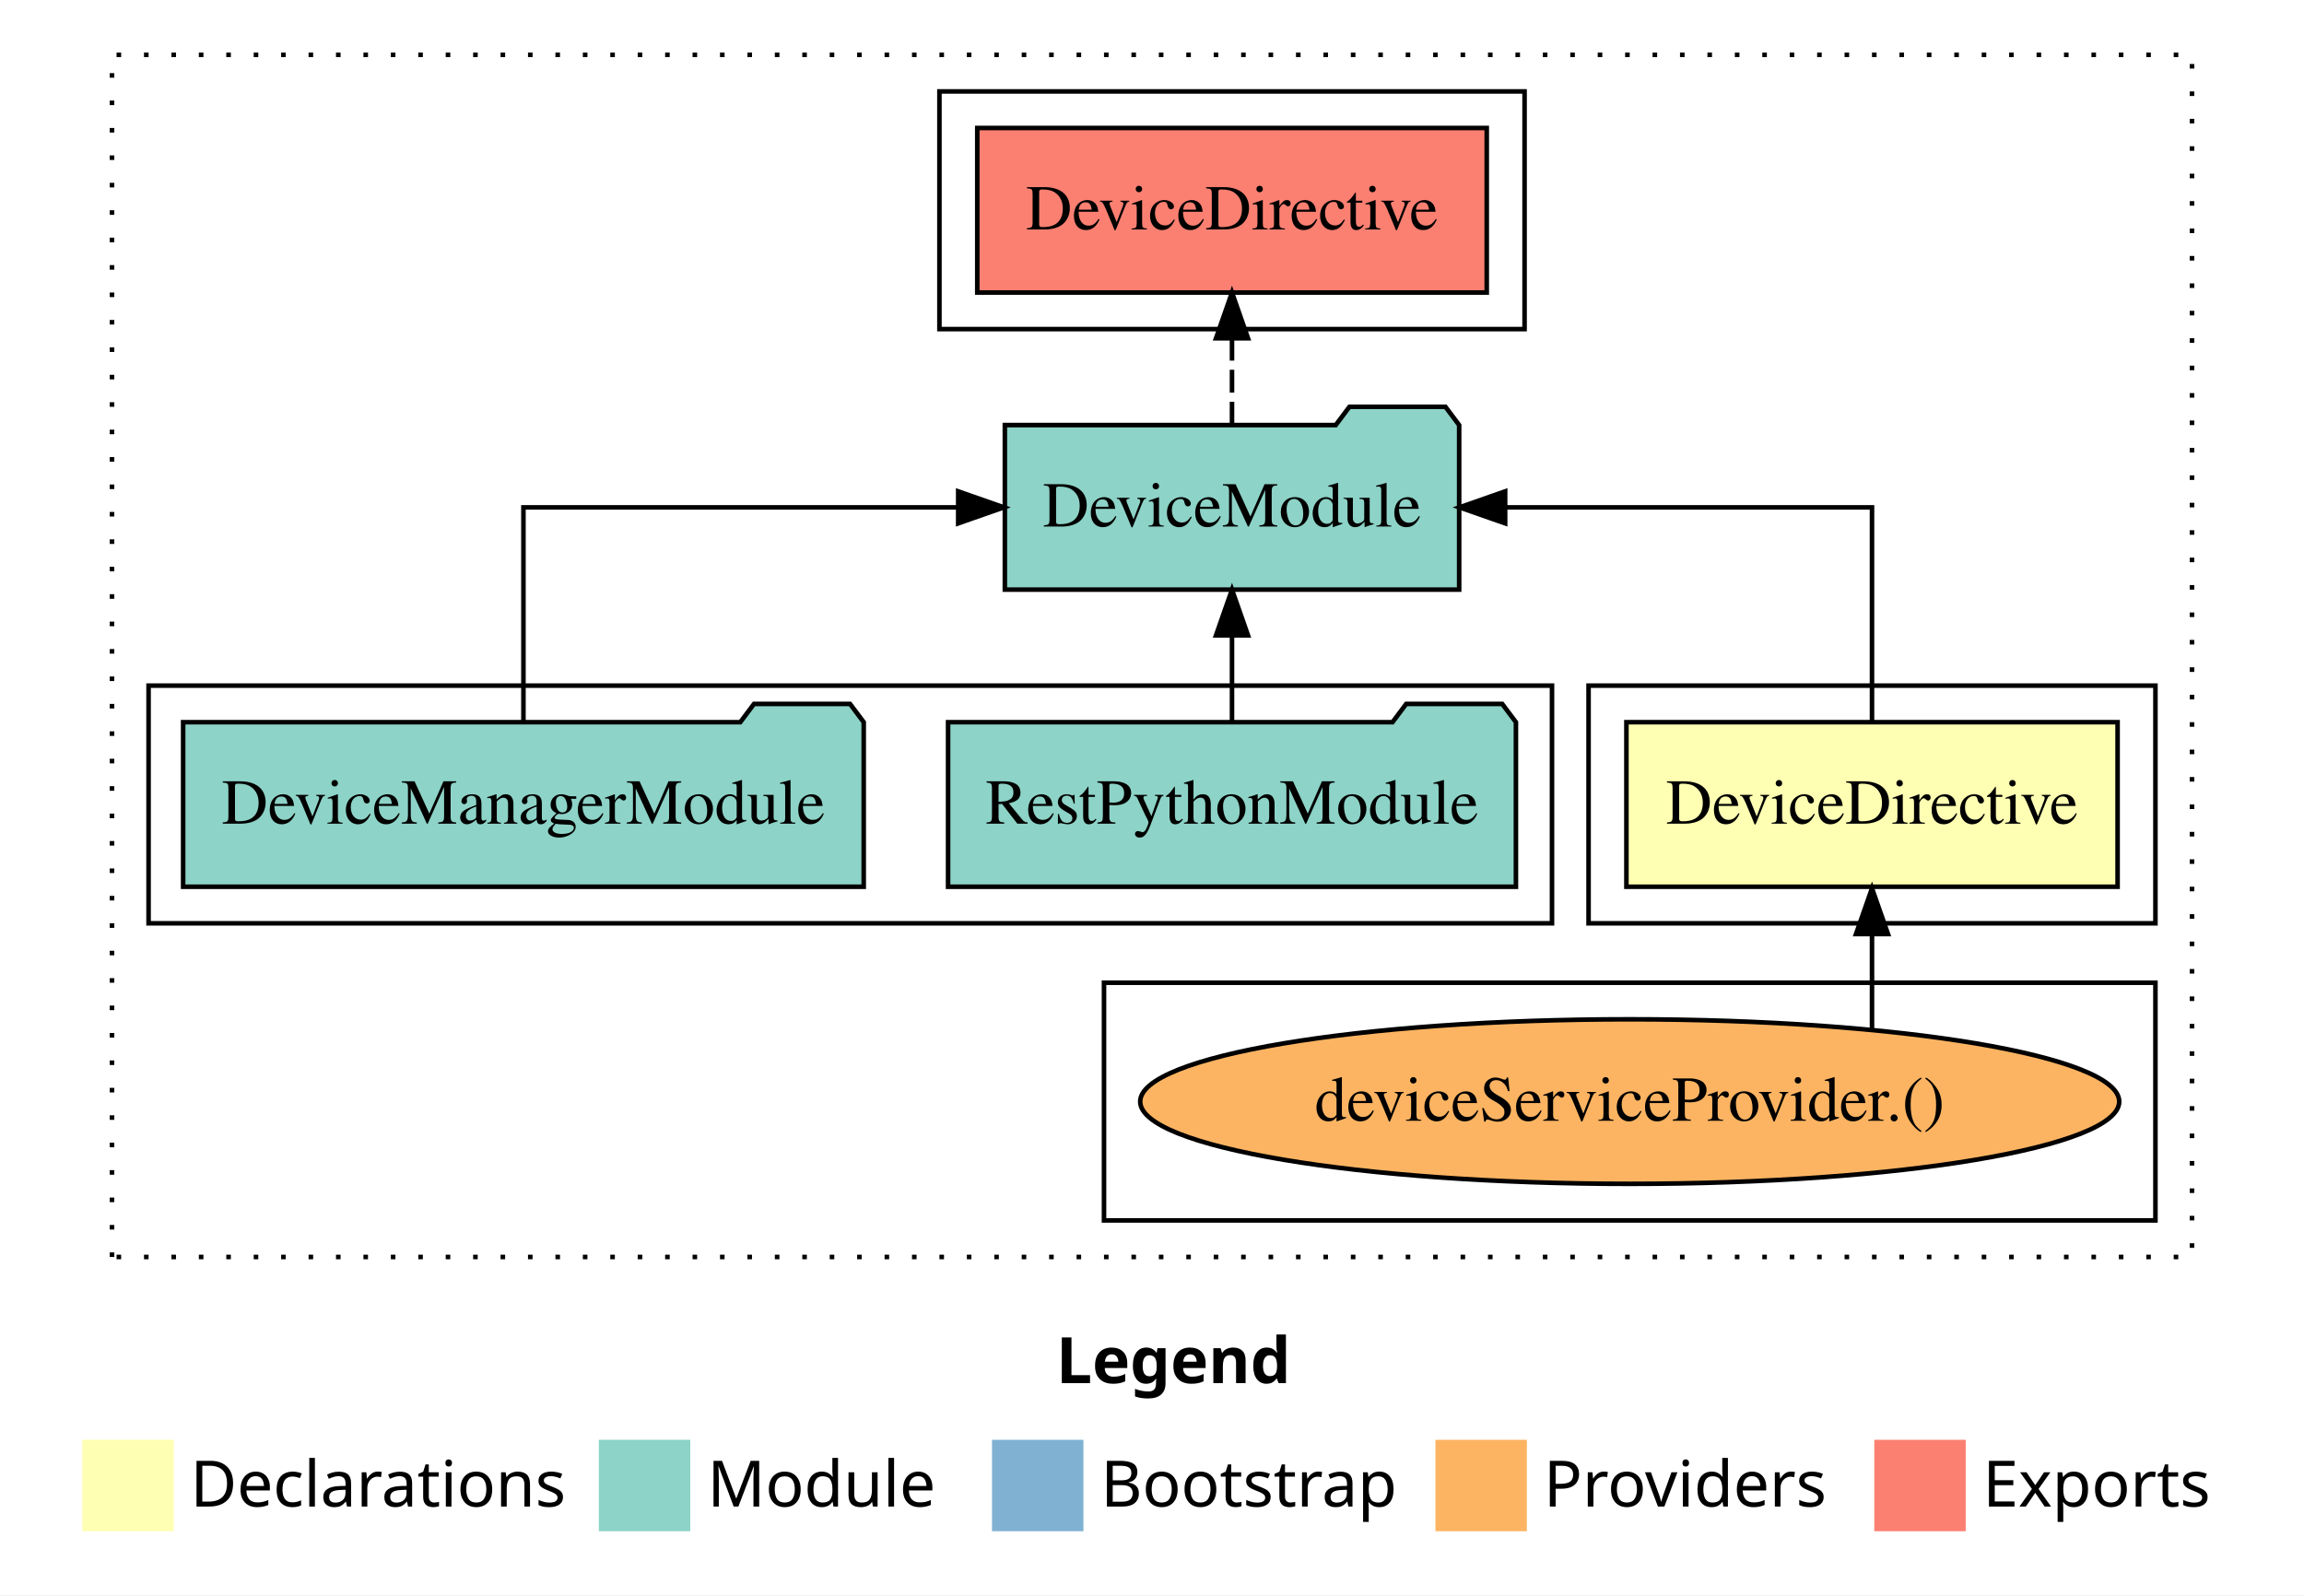
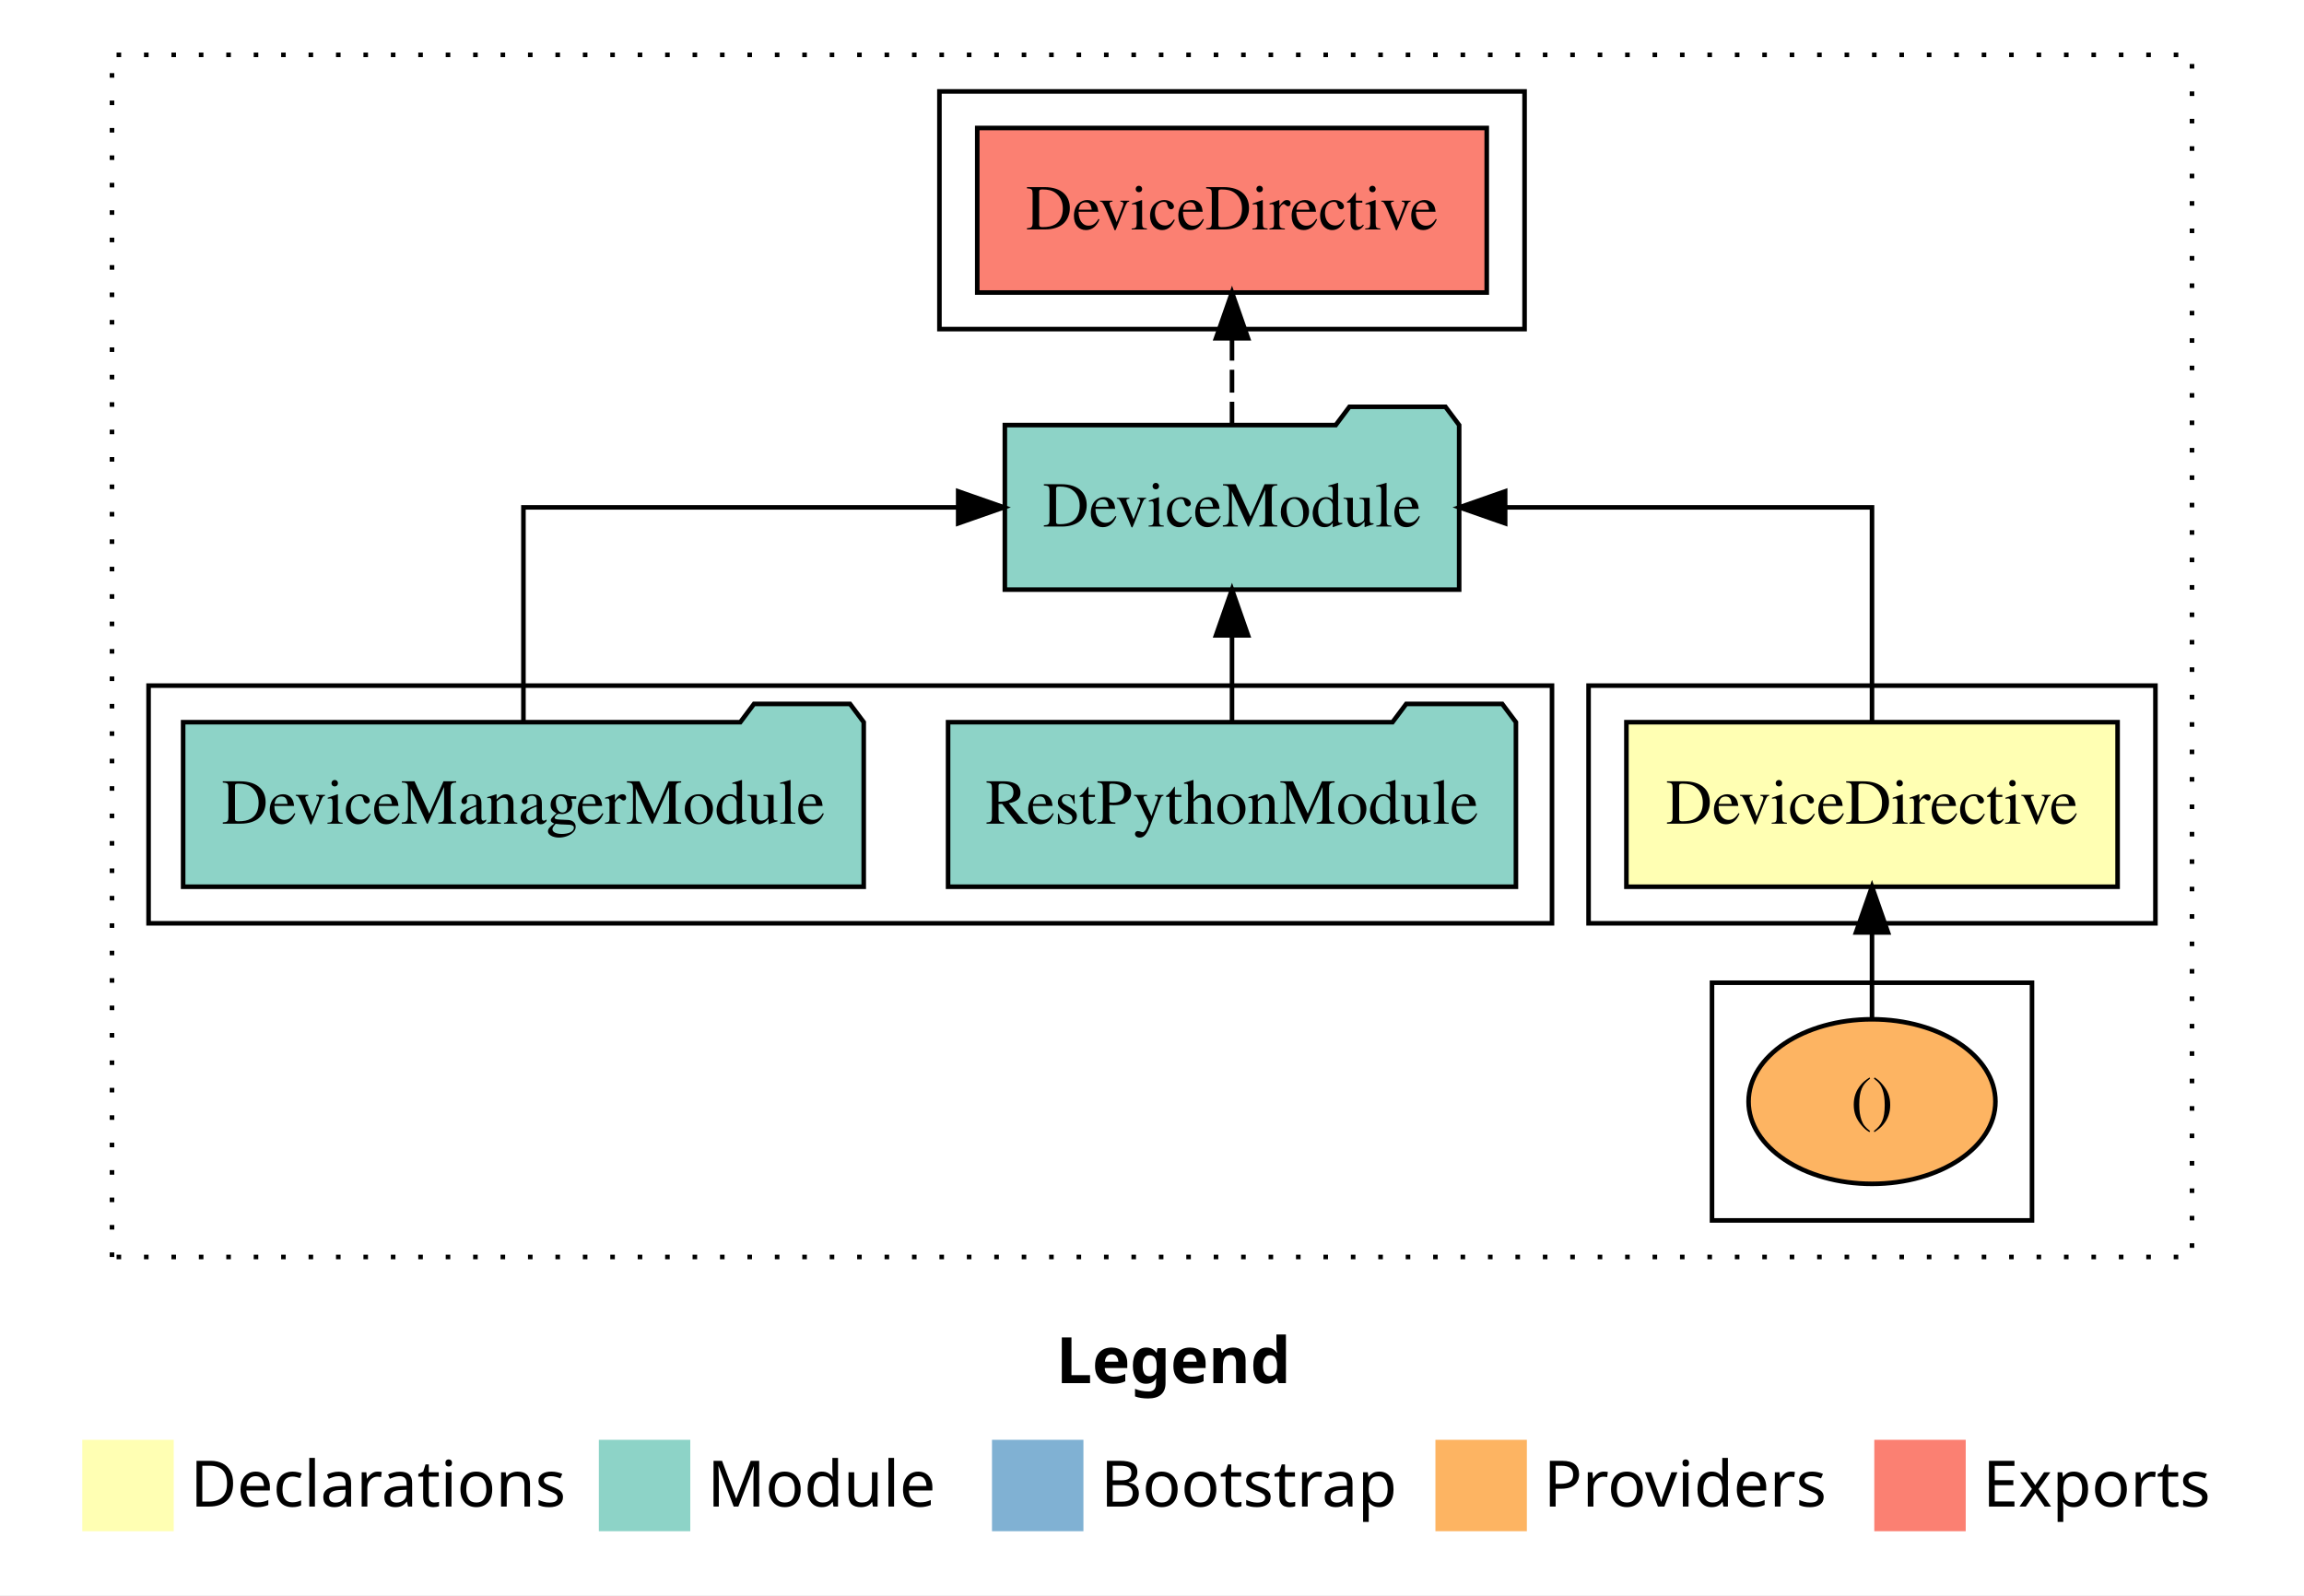
<svg xmlns="http://www.w3.org/2000/svg" width="504pt" height="349pt" viewBox="0.00 0.00 504.00 349.00">
  <g id="graph0" class="graph" transform="scale(1 1) rotate(0) translate(4 345)">
    <polygon fill="#ffffff" stroke="transparent" points="-4,4 -4,-345 500,-345 500,4 -4,4" />
    <text text-anchor="start" x="227.009" y="-42.4" font-family="sans-serif" font-weight="bold" font-size="14.00" fill="#000000">Legend</text>
    <polygon fill="#ffffb3" stroke="transparent" points="14,-10 14,-30 34,-30 34,-10 14,-10" />
    <text text-anchor="start" x="37.629" y="-15.4" font-family="sans-serif" font-size="14.00" fill="#000000">  Declarations</text>
    <polygon fill="#8dd3c7" stroke="transparent" points="127,-10 127,-30 147,-30 147,-10 127,-10" />
    <text text-anchor="start" x="150.725" y="-15.4" font-family="sans-serif" font-size="14.00" fill="#000000">  Module</text>
    <polygon fill="#80b1d3" stroke="transparent" points="213,-10 213,-30 233,-30 233,-10 213,-10" />
    <text text-anchor="start" x="236.781" y="-15.4" font-family="sans-serif" font-size="14.00" fill="#000000">  Bootstrap</text>
    <polygon fill="#fdb462" stroke="transparent" points="310,-10 310,-30 330,-30 330,-10 310,-10" />
    <text text-anchor="start" x="333.673" y="-15.4" font-family="sans-serif" font-size="14.00" fill="#000000">  Providers</text>
    <polygon fill="#fb8072" stroke="transparent" points="406,-10 406,-30 426,-30 426,-10 406,-10" />
    <text text-anchor="start" x="429.726" y="-15.4" font-family="sans-serif" font-size="14.00" fill="#000000">  Exports</text>
    <g id="clust1" class="cluster">
      <polygon fill="none" stroke="#000000" stroke-dasharray="1,5" points="20.5,-70 20.5,-333 475.5,-333 475.5,-70 20.5,-70" />
    </g>
    <g id="clust2" class="cluster">
      <polygon fill="none" stroke="#000000" points="343.5,-143 343.5,-195 467.5,-195 467.5,-143 343.5,-143" />
    </g>
    <g id="clust3" class="cluster">
-       <polygon fill="none" stroke="#000000" points="237.5,-78 237.5,-130 467.5,-130 467.5,-78 237.5,-78" />
+       <polygon fill="none" stroke="#000000" points="370.5,-78 370.5,-130 440.5,-130 440.5,-78 370.5,-78" />
    </g>
    <g id="clust4" class="cluster">
      <polygon fill="none" stroke="#000000" points="28.5,-143 28.5,-195 335.5,-195 335.5,-143 28.5,-143" />
    </g>
    <g id="clust5" class="cluster">
      <polygon fill="none" stroke="#000000" points="201.5,-273 201.5,-325 329.5,-325 329.5,-273 201.5,-273" />
    </g>
    <g id="node1" class="node">
      <polygon fill="#ffffb3" stroke="#000000" points="459.224,-187 351.776,-187 351.776,-151 459.224,-151 459.224,-187" />
      <text text-anchor="middle" x="405.5" y="-164.8" font-family="Times,serif" font-size="14.00" fill="#000000">DeviceDirective</text>
    </g>
    <g id="node2" class="node">
      <polygon fill="#8dd3c7" stroke="#000000" points="315.191,-252 312.191,-256 291.191,-256 288.191,-252 215.809,-252 215.809,-216 315.191,-216 315.191,-252" />
      <text text-anchor="middle" x="265.5" y="-229.8" font-family="Times,serif" font-size="14.00" fill="#000000">DeviceModule</text>
    </g>
    <g id="edge1" class="edge">
      <path fill="none" stroke="#000000" d="M405.5,-187.106C405.5,-206.339 405.5,-234 405.5,-234 405.5,-234 325.253,-234 325.253,-234" />
      <polygon fill="#000000" stroke="#000000" points="325.253,-230.5 315.253,-234 325.253,-237.5 325.253,-230.5" />
    </g>
    <g id="node6" class="node">
      <polygon fill="#fb8072" stroke="#000000" points="321.224,-317 209.776,-317 209.776,-281 321.224,-281 321.224,-317" />
      <text text-anchor="middle" x="265.5" y="-294.8" font-family="Times,serif" font-size="14.00" fill="#000000">DeviceDirective </text>
    </g>
    <g id="edge5" class="edge">
      <path fill="none" stroke="#000000" stroke-dasharray="5,2" d="M265.5,-252.106C265.5,-252.106 265.5,-270.991 265.5,-270.991" />
      <polygon fill="#000000" stroke="#000000" points="262,-270.991 265.5,-280.991 269,-270.991 262,-270.991" />
    </g>
    <g id="node3" class="node">
-       <ellipse fill="#fdb462" stroke="#000000" cx="352.5" cy="-104" rx="107.081" ry="18" />
-       <text text-anchor="middle" x="352.5" y="-99.8" font-family="Times,serif" font-size="14.00" fill="#000000">deviceServiceProvider.()</text>
+       <ellipse fill="#fdb462" stroke="#000000" cx="405.5" cy="-104" rx="27" ry="18" />
+       <text text-anchor="middle" x="405.5" y="-99.8" font-family="Times,serif" font-size="14.00" fill="#000000">()</text>
    </g>
    <g id="edge2" class="edge">
-       <path fill="none" stroke="#000000" d="M405.5,-119.735C405.5,-119.735 405.5,-140.645 405.5,-140.645" />
-       <polygon fill="#000000" stroke="#000000" points="402,-140.645 405.5,-150.645 409,-140.645 402,-140.645" />
+       <path fill="none" stroke="#000000" d="M405.5,-122.106C405.5,-122.106 405.5,-140.991 405.5,-140.991" />
+       <polygon fill="#000000" stroke="#000000" points="402,-140.991 405.5,-150.991 409,-140.991 402,-140.991" />
    </g>
    <g id="node4" class="node">
      <polygon fill="#8dd3c7" stroke="#000000" points="327.609,-187 324.609,-191 303.609,-191 300.609,-187 203.391,-187 203.391,-151 327.609,-151 327.609,-187" />
      <text text-anchor="middle" x="265.5" y="-164.8" font-family="Times,serif" font-size="14.00" fill="#000000">RestPythonModule</text>
    </g>
    <g id="edge3" class="edge">
      <path fill="none" stroke="#000000" d="M265.5,-187.106C265.5,-187.106 265.5,-205.991 265.5,-205.991" />
      <polygon fill="#000000" stroke="#000000" points="262,-205.991 265.5,-215.991 269,-205.991 262,-205.991" />
    </g>
    <g id="node5" class="node">
      <polygon fill="#8dd3c7" stroke="#000000" points="184.94,-187 181.94,-191 160.94,-191 157.94,-187 36.06,-187 36.06,-151 184.94,-151 184.94,-187" />
      <text text-anchor="middle" x="110.5" y="-164.8" font-family="Times,serif" font-size="14.00" fill="#000000">DeviceManagerModule</text>
    </g>
    <g id="edge4" class="edge">
      <path fill="none" stroke="#000000" d="M110.5,-187.106C110.5,-206.339 110.5,-234 110.5,-234 110.5,-234 205.604,-234 205.604,-234" />
      <polygon fill="#000000" stroke="#000000" points="205.604,-237.5 215.604,-234 205.604,-230.5 205.604,-237.5" />
    </g>
  </g>
</svg>
